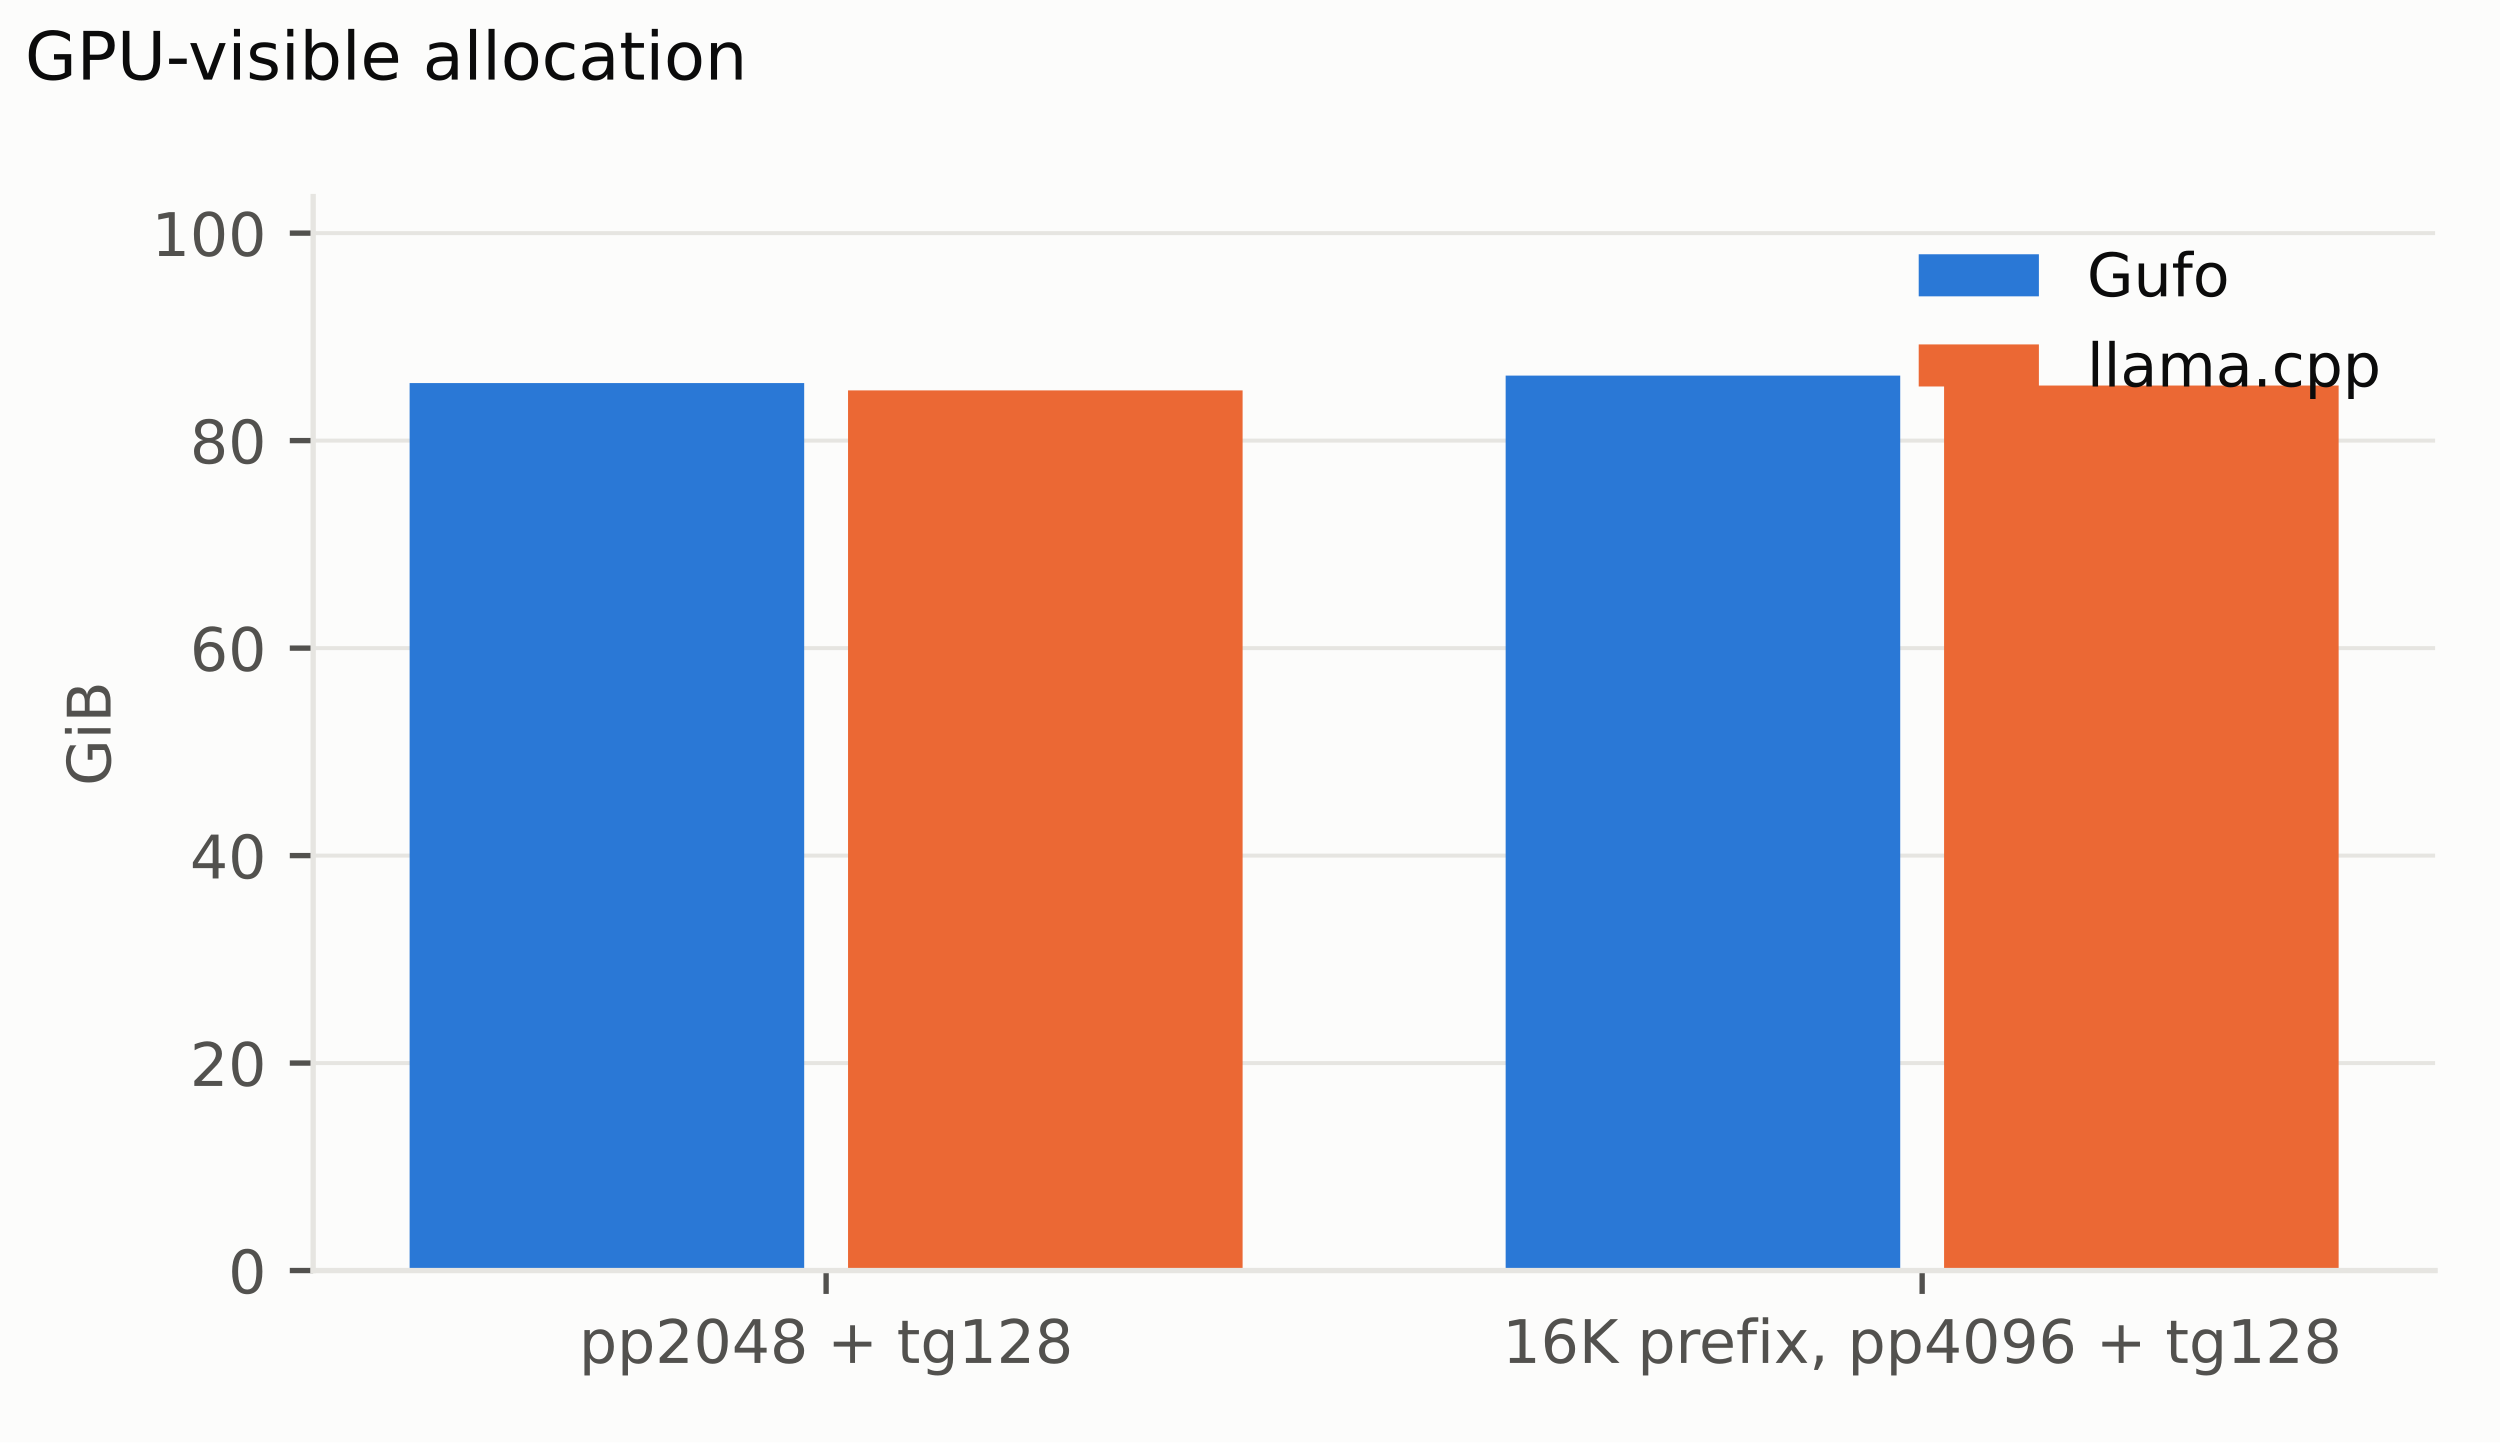
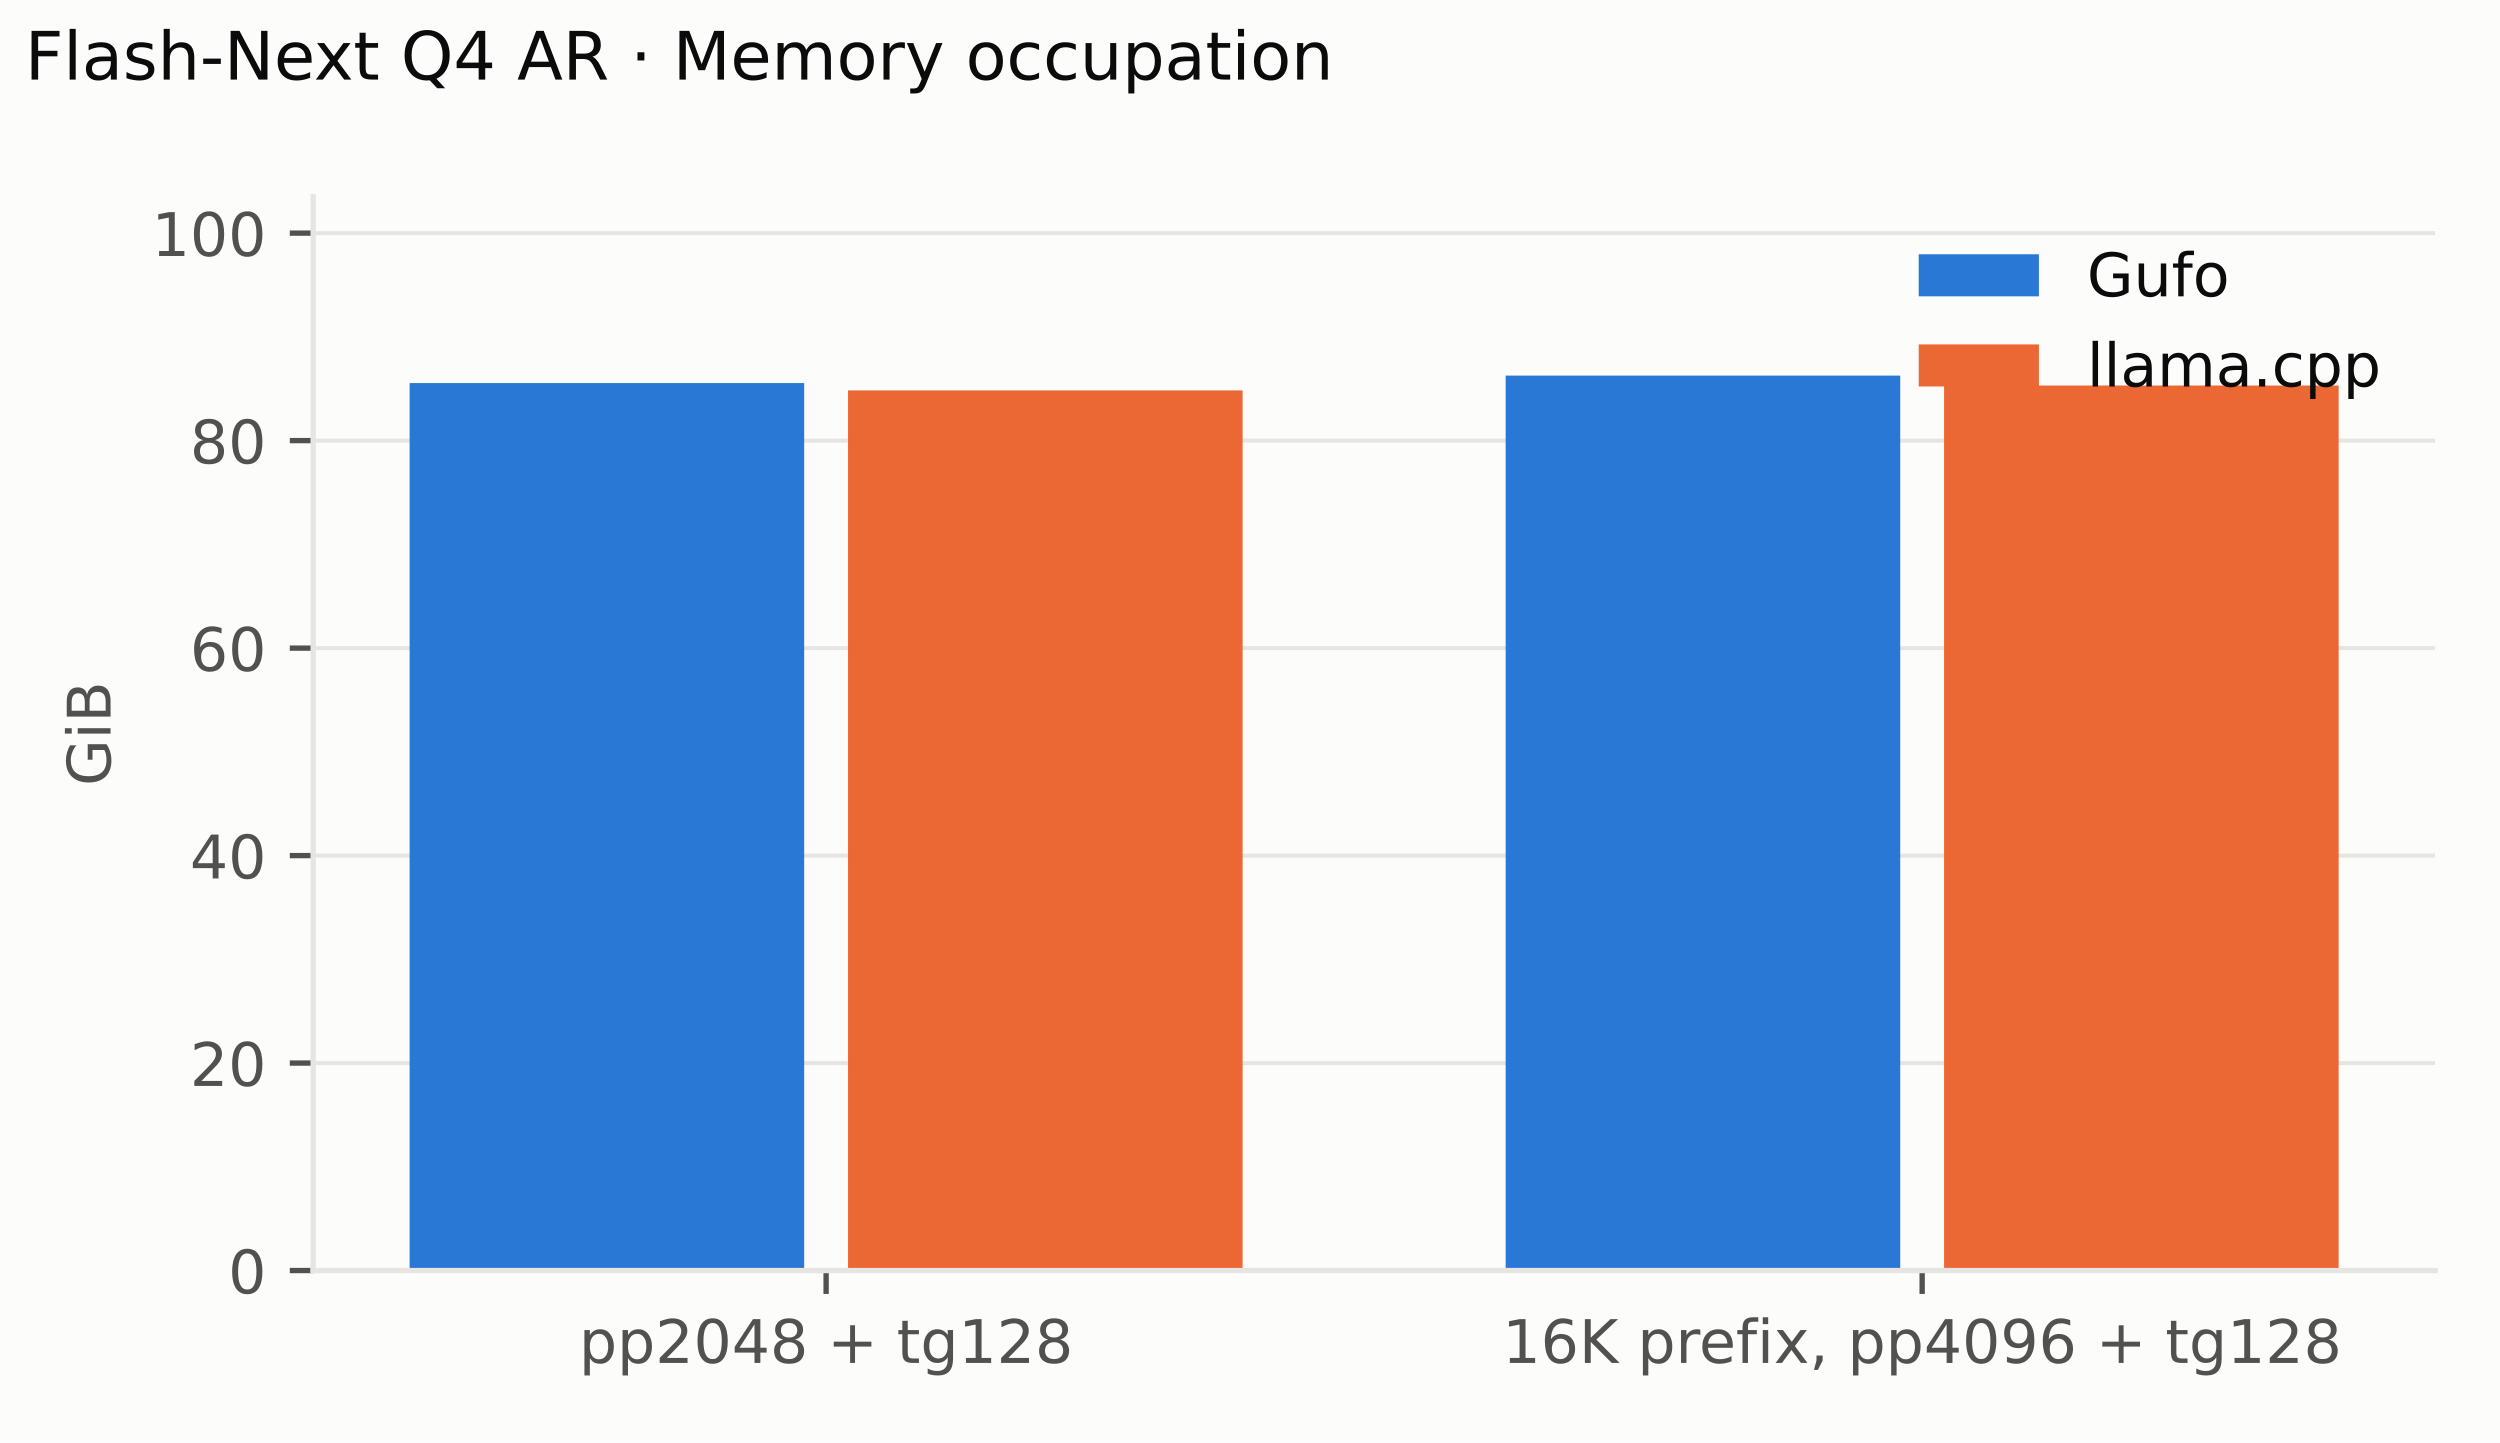
<svg xmlns="http://www.w3.org/2000/svg" xmlns:xlink="http://www.w3.org/1999/xlink" width="374.4pt" height="216pt" viewBox="0 0 374.4 216" version="1.1">
  <defs>
    <style type="text/css">*{stroke-linejoin: round; stroke-linecap: butt}</style>
  </defs>
  <g id="figure_1">
    <g id="patch_1">
-       <path d="M 0 216  L 374.4 216  L 374.4 0  L 0 0  z " style="fill: #fcfcfb" />
+       <path d="M 0 216 L 374.4 216 L 374.4 0 L 0 0 z " style="fill: #fcfcfb" />
    </g>
    <g id="axes_1">
      <g id="patch_2">
-         <path d="M 46.899 190.279  L 364.68 190.279  L 364.68 29.441  L 46.899 29.441  z " style="fill: #fcfcfb" />
+         <path d="M 46.899 190.279 L 364.68 190.279 L 364.68 29.441 L 46.899 29.441 z " style="fill: #fcfcfb" />
      </g>
      <g id="matplotlib.axis_1">
        <g id="xtick_1">
          <g id="line2d_1">
            <defs>
-               <path id="m1ebf051f68" d="M 0 0  L 0 3.5  " style="stroke: #52514e; stroke-width: 0.8" />
+               <path id="m1ebf051f68" d="M 0 0 L 0 3.5 " style="stroke: #52514e; stroke-width: 0.8" />
            </defs>
            <g>
              <use xlink:href="#m1ebf051f68" x="123.718" y="190.279" style="fill: #52514e; stroke: #52514e; stroke-width: 0.8" />
            </g>
          </g>
          <g id="text_1">
            <text style="font-size: 9px; font-family: 'DejaVu Sans', 'Bitstream Vera Sans', 'Computer Modern Sans Serif', 'Lucida Grande', 'Verdana', 'Geneva', 'Lucid', 'Arial', 'Helvetica', 'Avant Garde', sans-serif; text-anchor: middle; fill: #52514e" x="123.718" y="204.117" transform="rotate(-0 123.7183 204.1172)">pp2048 + tg128</text>
          </g>
        </g>
        <g id="xtick_2">
          <g id="line2d_2">
            <g>
              <use xlink:href="#m1ebf051f68" x="287.861" y="190.279" style="fill: #52514e; stroke: #52514e; stroke-width: 0.8" />
            </g>
          </g>
          <g id="text_2">
            <text style="font-size: 9px; font-family: 'DejaVu Sans', 'Bitstream Vera Sans', 'Computer Modern Sans Serif', 'Lucida Grande', 'Verdana', 'Geneva', 'Lucid', 'Arial', 'Helvetica', 'Avant Garde', sans-serif; text-anchor: middle; fill: #52514e" x="287.861" y="204.118" transform="rotate(-0 287.8611 204.1179)">16K prefix, pp4096 + tg128</text>
          </g>
        </g>
      </g>
      <g id="matplotlib.axis_2">
        <g id="ytick_1">
          <g id="line2d_3">
-             <path d="M 46.899 190.279  L 364.68 190.279  " clip-path="url(#pbd8cc678c1)" style="fill: none; stroke: #e6e5e1; stroke-width: 0.6; stroke-linecap: square" />
+             <path d="M 46.899 190.279 L 364.68 190.279 " clip-path="url(#pbd8cc678c1)" style="fill: none; stroke: #e6e5e1; stroke-width: 0.6; stroke-linecap: square" />
          </g>
          <g id="line2d_4">
            <defs>
-               <path id="m680e5b1e24" d="M 0 0  L -3.5 0  " style="stroke: #52514e; stroke-width: 0.8" />
+               <path id="m680e5b1e24" d="M 0 0 L -3.5 0 " style="stroke: #52514e; stroke-width: 0.8" />
            </defs>
            <g>
              <use xlink:href="#m680e5b1e24" x="46.899" y="190.279" style="fill: #52514e; stroke: #52514e; stroke-width: 0.8" />
            </g>
          </g>
          <g id="text_3">
            <text style="font-size: 9px; font-family: 'DejaVu Sans', 'Bitstream Vera Sans', 'Computer Modern Sans Serif', 'Lucida Grande', 'Verdana', 'Geneva', 'Lucid', 'Arial', 'Helvetica', 'Avant Garde', sans-serif; text-anchor: end; fill: #52514e" x="39.899" y="193.698" transform="rotate(-0 39.89945 193.6982)">0</text>
          </g>
        </g>
        <g id="ytick_2">
          <g id="line2d_5">
-             <path d="M 46.899 159.207  L 364.68 159.207  " clip-path="url(#pbd8cc678c1)" style="fill: none; stroke: #e6e5e1; stroke-width: 0.6; stroke-linecap: square" />
+             <path d="M 46.899 159.207 L 364.68 159.207 " clip-path="url(#pbd8cc678c1)" style="fill: none; stroke: #e6e5e1; stroke-width: 0.6; stroke-linecap: square" />
          </g>
          <g id="line2d_6">
            <g>
              <use xlink:href="#m680e5b1e24" x="46.899" y="159.207" style="fill: #52514e; stroke: #52514e; stroke-width: 0.8" />
            </g>
          </g>
          <g id="text_4">
            <text style="font-size: 9px; font-family: 'DejaVu Sans', 'Bitstream Vera Sans', 'Computer Modern Sans Serif', 'Lucida Grande', 'Verdana', 'Geneva', 'Lucid', 'Arial', 'Helvetica', 'Avant Garde', sans-serif; text-anchor: end; fill: #52514e" x="39.899" y="162.626" transform="rotate(-0 39.89945 162.6255)">20</text>
          </g>
        </g>
        <g id="ytick_3">
          <g id="line2d_7">
-             <path d="M 46.899 128.134  L 364.68 128.134  " clip-path="url(#pbd8cc678c1)" style="fill: none; stroke: #e6e5e1; stroke-width: 0.6; stroke-linecap: square" />
+             <path d="M 46.899 128.134 L 364.68 128.134 " clip-path="url(#pbd8cc678c1)" style="fill: none; stroke: #e6e5e1; stroke-width: 0.6; stroke-linecap: square" />
          </g>
          <g id="line2d_8">
            <g>
              <use xlink:href="#m680e5b1e24" x="46.899" y="128.134" style="fill: #52514e; stroke: #52514e; stroke-width: 0.8" />
            </g>
          </g>
          <g id="text_5">
            <text style="font-size: 9px; font-family: 'DejaVu Sans', 'Bitstream Vera Sans', 'Computer Modern Sans Serif', 'Lucida Grande', 'Verdana', 'Geneva', 'Lucid', 'Arial', 'Helvetica', 'Avant Garde', sans-serif; text-anchor: end; fill: #52514e" x="39.899" y="131.553" transform="rotate(-0 39.89945 131.5528)">40</text>
          </g>
        </g>
        <g id="ytick_4">
          <g id="line2d_9">
-             <path d="M 46.899 97.061  L 364.68 97.061  " clip-path="url(#pbd8cc678c1)" style="fill: none; stroke: #e6e5e1; stroke-width: 0.6; stroke-linecap: square" />
+             <path d="M 46.899 97.061 L 364.68 97.061 " clip-path="url(#pbd8cc678c1)" style="fill: none; stroke: #e6e5e1; stroke-width: 0.6; stroke-linecap: square" />
          </g>
          <g id="line2d_10">
            <g>
              <use xlink:href="#m680e5b1e24" x="46.899" y="97.061" style="fill: #52514e; stroke: #52514e; stroke-width: 0.8" />
            </g>
          </g>
          <g id="text_6">
            <text style="font-size: 9px; font-family: 'DejaVu Sans', 'Bitstream Vera Sans', 'Computer Modern Sans Serif', 'Lucida Grande', 'Verdana', 'Geneva', 'Lucid', 'Arial', 'Helvetica', 'Avant Garde', sans-serif; text-anchor: end; fill: #52514e" x="39.899" y="100.48" transform="rotate(-0 39.89945 100.4801)">60</text>
          </g>
        </g>
        <g id="ytick_5">
          <g id="line2d_11">
-             <path d="M 46.899 65.988  L 364.68 65.988  " clip-path="url(#pbd8cc678c1)" style="fill: none; stroke: #e6e5e1; stroke-width: 0.6; stroke-linecap: square" />
+             <path d="M 46.899 65.988 L 364.68 65.988 " clip-path="url(#pbd8cc678c1)" style="fill: none; stroke: #e6e5e1; stroke-width: 0.6; stroke-linecap: square" />
          </g>
          <g id="line2d_12">
            <g>
              <use xlink:href="#m680e5b1e24" x="46.899" y="65.988" style="fill: #52514e; stroke: #52514e; stroke-width: 0.8" />
            </g>
          </g>
          <g id="text_7">
            <text style="font-size: 9px; font-family: 'DejaVu Sans', 'Bitstream Vera Sans', 'Computer Modern Sans Serif', 'Lucida Grande', 'Verdana', 'Geneva', 'Lucid', 'Arial', 'Helvetica', 'Avant Garde', sans-serif; text-anchor: end; fill: #52514e" x="39.899" y="69.407" transform="rotate(-0 39.89945 69.40744)">80</text>
          </g>
        </g>
        <g id="ytick_6">
          <g id="line2d_13">
-             <path d="M 46.899 34.916  L 364.68 34.916  " clip-path="url(#pbd8cc678c1)" style="fill: none; stroke: #e6e5e1; stroke-width: 0.6; stroke-linecap: square" />
+             <path d="M 46.899 34.916 L 364.68 34.916 " clip-path="url(#pbd8cc678c1)" style="fill: none; stroke: #e6e5e1; stroke-width: 0.6; stroke-linecap: square" />
          </g>
          <g id="line2d_14">
            <g>
              <use xlink:href="#m680e5b1e24" x="46.899" y="34.916" style="fill: #52514e; stroke: #52514e; stroke-width: 0.8" />
            </g>
          </g>
          <g id="text_8">
            <text style="font-size: 9px; font-family: 'DejaVu Sans', 'Bitstream Vera Sans', 'Computer Modern Sans Serif', 'Lucida Grande', 'Verdana', 'Geneva', 'Lucid', 'Arial', 'Helvetica', 'Avant Garde', sans-serif; text-anchor: end; fill: #52514e" x="39.899" y="38.335" transform="rotate(-0 39.89945 38.33474)">100</text>
          </g>
        </g>
        <g id="text_9">
          <text style="font-size: 9px; font-family: 'DejaVu Sans', 'Bitstream Vera Sans', 'Computer Modern Sans Serif', 'Lucida Grande', 'Verdana', 'Geneva', 'Lucid', 'Arial', 'Helvetica', 'Avant Garde', sans-serif; text-anchor: middle; fill: #52514e" x="16.559" y="109.86" transform="rotate(-90 16.55859 109.86)">GiB</text>
        </g>
      </g>
      <g id="patch_3">
-         <path d="M 61.344 190.279  L 120.435 190.279  L 120.435 57.366  L 61.344 57.366  z " clip-path="url(#pbd8cc678c1)" style="fill: #2a78d6" />
+         <path d="M 61.344 190.279 L 120.435 190.279 L 120.435 57.366 L 61.344 57.366 z " clip-path="url(#pbd8cc678c1)" style="fill: #2a78d6" />
      </g>
      <g id="patch_4">
-         <path d="M 225.487 190.279  L 284.578 190.279  L 284.578 56.247  L 225.487 56.247  z " clip-path="url(#pbd8cc678c1)" style="fill: #2a78d6" />
+         <path d="M 225.487 190.279 L 284.578 190.279 L 284.578 56.247 L 225.487 56.247 z " clip-path="url(#pbd8cc678c1)" style="fill: #2a78d6" />
      </g>
      <g id="patch_5">
-         <path d="M 127.001 190.279  L 186.093 190.279  L 186.093 58.469  L 127.001 58.469  z " clip-path="url(#pbd8cc678c1)" style="fill: #eb6834" />
+         <path d="M 127.001 190.279 L 186.093 190.279 L 186.093 58.469 L 127.001 58.469 z " clip-path="url(#pbd8cc678c1)" style="fill: #eb6834" />
      </g>
      <g id="patch_6">
-         <path d="M 291.144 190.279  L 350.235 190.279  L 350.235 57.739  L 291.144 57.739  z " clip-path="url(#pbd8cc678c1)" style="fill: #eb6834" />
+         <path d="M 291.144 190.279 L 350.235 190.279 L 350.235 57.739 L 291.144 57.739 z " clip-path="url(#pbd8cc678c1)" style="fill: #eb6834" />
      </g>
      <g id="patch_7">
-         <path d="M 46.899 190.279  L 46.899 29.441  " style="fill: none; stroke: #e6e5e1; stroke-width: 0.8; stroke-linejoin: miter; stroke-linecap: square" />
+         <path d="M 46.899 190.279 L 46.899 29.441 " style="fill: none; stroke: #e6e5e1; stroke-width: 0.8; stroke-linejoin: miter; stroke-linecap: square" />
      </g>
      <g id="patch_8">
-         <path d="M 46.899 190.279  L 364.68 190.279  " style="fill: none; stroke: #e6e5e1; stroke-width: 0.8; stroke-linejoin: miter; stroke-linecap: square" />
+         <path d="M 46.899 190.279 L 364.68 190.279 " style="fill: none; stroke: #e6e5e1; stroke-width: 0.8; stroke-linejoin: miter; stroke-linecap: square" />
      </g>
      <g id="legend_1">
        <g id="patch_9">
-           <path d="M 287.346 44.379  L 305.346 44.379  L 305.346 38.079  L 287.346 38.079  z " style="fill: #2a78d6" />
+           <path d="M 287.346 44.379 L 305.346 44.379 L 305.346 38.079 L 287.346 38.079 z " style="fill: #2a78d6" />
        </g>
        <g id="text_10">
          <text style="font-size: 9px; font-family: 'DejaVu Sans', 'Bitstream Vera Sans', 'Computer Modern Sans Serif', 'Lucida Grande', 'Verdana', 'Geneva', 'Lucid', 'Arial', 'Helvetica', 'Avant Garde', sans-serif; text-anchor: start; fill: #0b0b0b" x="312.546" y="44.379" transform="rotate(-0 312.5461 44.37938)">Gufo</text>
        </g>
        <g id="patch_10">
-           <path d="M 287.346 57.88  L 305.346 57.88  L 305.346 51.58  L 287.346 51.58  z " style="fill: #eb6834" />
+           <path d="M 287.346 57.88 L 305.346 57.88 L 305.346 51.58 L 287.346 51.58 z " style="fill: #eb6834" />
        </g>
        <g id="text_11">
          <text style="font-size: 9px; font-family: 'DejaVu Sans', 'Bitstream Vera Sans', 'Computer Modern Sans Serif', 'Lucida Grande', 'Verdana', 'Geneva', 'Lucid', 'Arial', 'Helvetica', 'Avant Garde', sans-serif; text-anchor: start; fill: #0b0b0b" x="312.546" y="57.88" transform="rotate(-0 312.5461 57.88008)">llama.cpp</text>
        </g>
      </g>
    </g>
    <g id="text_12">
-       <text style="font-size: 10px; font-family: 'DejaVu Sans', 'Bitstream Vera Sans', 'Computer Modern Sans Serif', 'Lucida Grande', 'Verdana', 'Geneva', 'Lucid', 'Arial', 'Helvetica', 'Avant Garde', sans-serif; text-anchor: start; fill: #0b0b0b" x="3.744" y="11.918" transform="rotate(-0 3.744 11.91844)">GPU-visible allocation</text>
+       <text style="font-size: 10px; font-family: 'DejaVu Sans', 'Bitstream Vera Sans', 'Computer Modern Sans Serif', 'Lucida Grande', 'Verdana', 'Geneva', 'Lucid', 'Arial', 'Helvetica', 'Avant Garde', sans-serif; text-anchor: start; fill: #0b0b0b" x="3.744" y="11.918" transform="rotate(-0 3.744 11.91844)">Flash-Next Q4 AR · Memory occupation</text>
    </g>
  </g>
  <defs>
    <clipPath id="pbd8cc678c1">
      <rect x="46.899" y="29.441" width="317.781" height="160.839" />
    </clipPath>
  </defs>
</svg>
